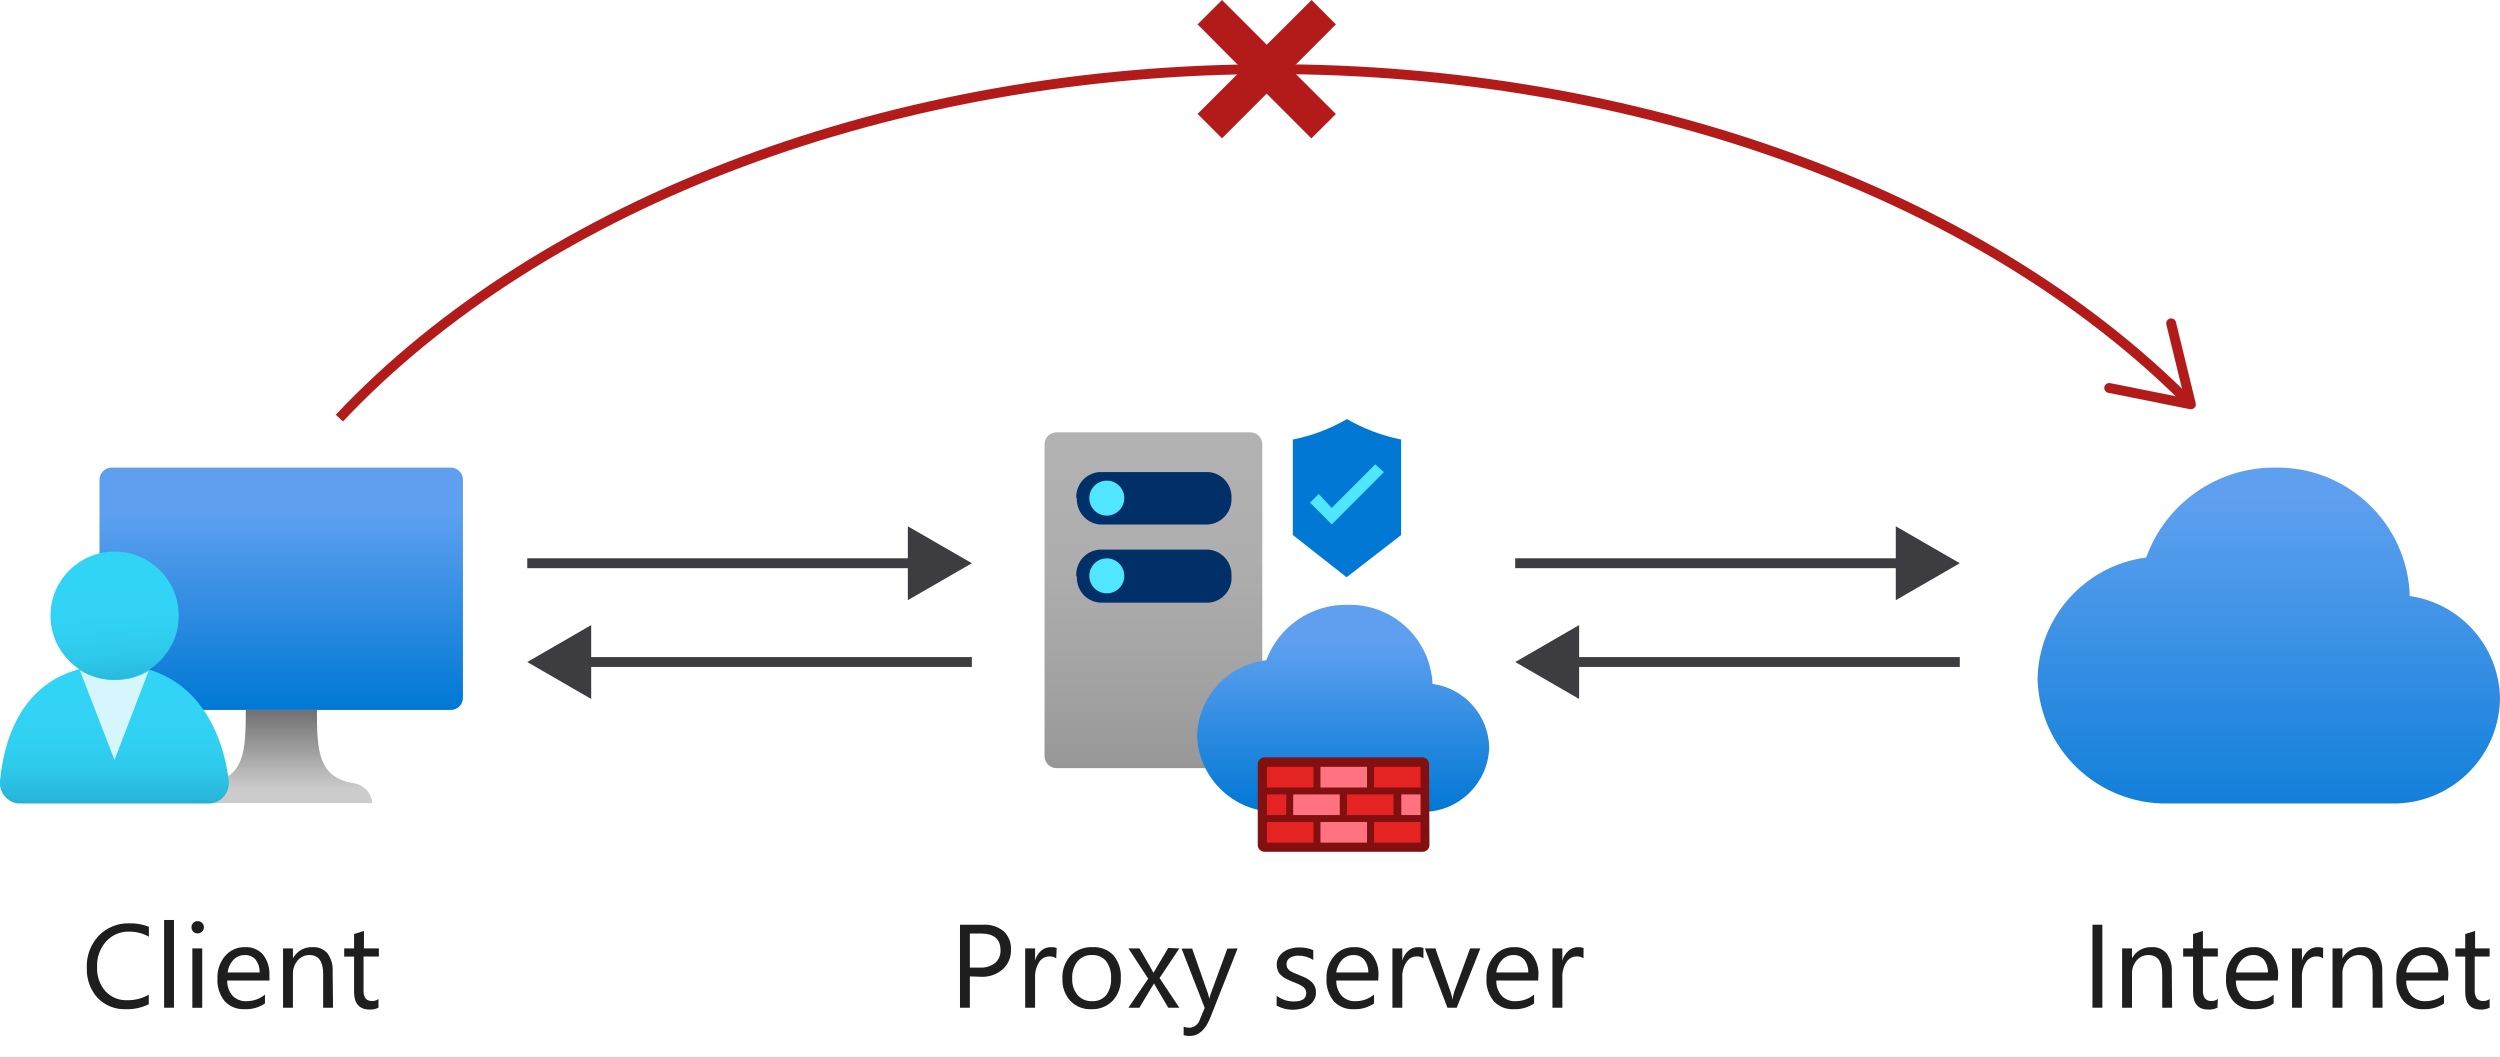
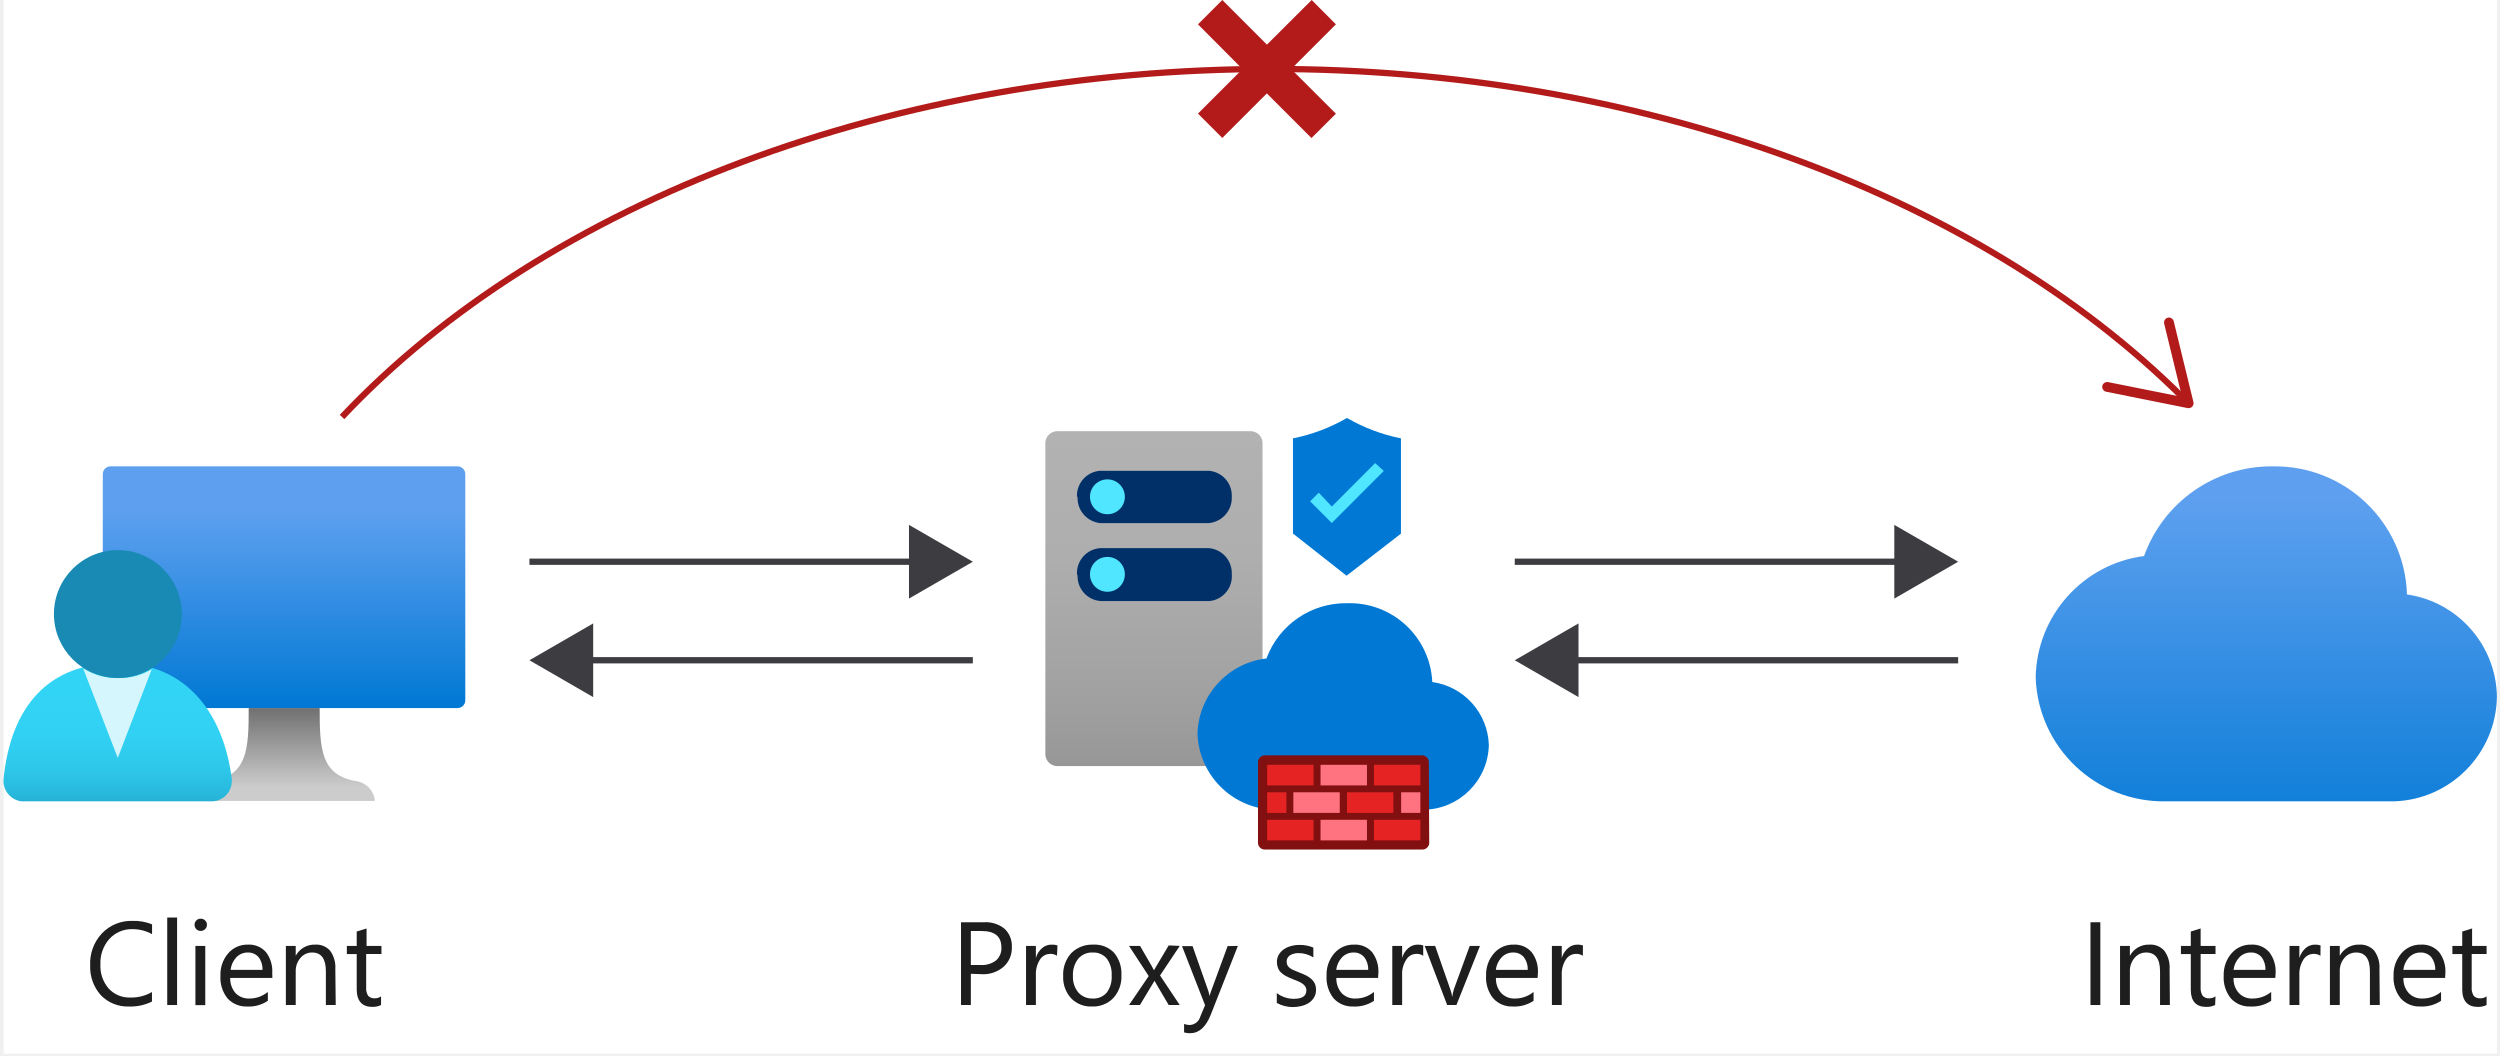
- <svg xmlns="http://www.w3.org/2000/svg" xmlns:xlink="http://www.w3.org/1999/xlink" viewBox="0 0 253.05 106.94">
+ <svg xmlns="http://www.w3.org/2000/svg" width="398px" height="168px" viewBox="0 0 398 168" version="1.1">
  <defs>
-     <linearGradient id="linear-gradient" x1="229.65" y1="556.05" x2="229.65" y2="509.28" gradientTransform="matrix(1, 0, 0, -1, 0, 598.01)" gradientUnits="userSpaceOnUse">
-       <stop offset="0.18" stop-color="#5ea0ef" />
-       <stop offset="1" stop-color="#0078d4" />
+     <linearGradient x1="50.011%" y1="-15.784%" x2="50.011%" y2="121.757%" id="linearGradient-1">
+       <stop stop-color="#5EA0EF" offset="18%" />
+       <stop stop-color="#0078D4" offset="100%" />
    </linearGradient>
-     <linearGradient id="linear-gradient-2" x1="28.47" y1="526.15" x2="28.47" y2="550.69" gradientTransform="matrix(1, 0, 0, -1, 0, 598.01)" gradientUnits="userSpaceOnUse">
-       <stop offset="0" stop-color="#0078d4" />
-       <stop offset="0.82" stop-color="#5ea0ef" />
+     <linearGradient x1="50.014%" y1="100%" x2="50.014%" y2="-0.041%" id="linearGradient-2">
+       <stop stop-color="#0078D4" offset="0%" />
+       <stop stop-color="#5EA0EF" offset="82%" />
    </linearGradient>
-     <linearGradient id="linear-gradient-3" x1="28.48" y1="516.69" x2="28.48" y2="526.15" gradientTransform="matrix(1, 0, 0, -1, 0, 598.01)" gradientUnits="userSpaceOnUse">
-       <stop offset="0.15" stop-color="#ccc" />
-       <stop offset="1" stop-color="#707070" />
+     <linearGradient x1="50%" y1="100.318%" x2="50%" y2="0%" id="linearGradient-3">
+       <stop stop-color="#CCCCCC" offset="15%" />
+       <stop stop-color="#707070" offset="100%" />
    </linearGradient>
-     <linearGradient id="linear-gradient-4" x1="11.59" y1="532.44" x2="11.59" y2="513.21" gradientTransform="matrix(1, 0, 0, -1, 0, 598.01)" gradientUnits="userSpaceOnUse">
-       <stop offset="0.22" stop-color="#32d4f5" />
-       <stop offset="0.47" stop-color="#31d1f3" />
-       <stop offset="0.63" stop-color="#2ec9eb" />
-       <stop offset="0.77" stop-color="#29bade" />
-       <stop offset="0.89" stop-color="#22a5cb" />
-       <stop offset="1" stop-color="#198ab3" />
+     <linearGradient x1="50.035%" y1="-12.251%" x2="50.035%" y2="124.715%" id="linearGradient-4">
+       <stop stop-color="#32D4F5" offset="22%" />
+       <stop stop-color="#31D1F3" offset="47%" />
+       <stop stop-color="#2EC9EB" offset="63%" />
+       <stop stop-color="#29BADE" offset="77%" />
+       <stop stop-color="#22A5CB" offset="89%" />
+       <stop stop-color="#198AB3" offset="100%" />
    </linearGradient>
-     <linearGradient id="linear-gradient-5" x1="11.03" y1="542.75" x2="12.44" y2="525.3" xlink:href="#linear-gradient-4" />
-     <linearGradient id="linear-gradient-6" x1="116.73" y1="554.26" x2="116.73" y2="520.26" gradientTransform="matrix(1, 0, 0, -1, 0, 598.01)" gradientUnits="userSpaceOnUse">
-       <stop offset="0" stop-color="#b3b2b3" />
-       <stop offset="0.38" stop-color="#afaeaf" />
-       <stop offset="0.76" stop-color="#a2a2a2" />
-       <stop offset="1" stop-color="#979797" />
+     <linearGradient x1="45.609%" y1="3751.31%" x2="56.471%" y2="3616.872%" id="linearGradient-5">
+       <stop stop-color="#32D4F5" offset="22%" />
+       <stop stop-color="#31D1F3" offset="47%" />
+       <stop stop-color="#2EC9EB" offset="63%" />
+       <stop stop-color="#29BADE" offset="77%" />
+       <stop stop-color="#22A5CB" offset="89%" />
+       <stop stop-color="#198AB3" offset="100%" />
    </linearGradient>
-     <linearGradient id="linear-gradient-7" x1="135.96" y1="515.83" x2="135.96" y2="536.79" xlink:href="#linear-gradient-2" />
+     <linearGradient x1="49.909%" y1="-0.026%" x2="49.909%" y2="99.997%" id="linearGradient-6">
+       <stop stop-color="#B3B2B3" offset="0%" />
+       <stop stop-color="#AFAEAF" offset="38%" />
+       <stop stop-color="#A2A2A2" offset="76%" />
+       <stop stop-color="#979797" offset="100%" />
+     </linearGradient>
+     <linearGradient x1="50.017%" y1="2167.875%" x2="50.017%" y2="2267.825%" id="linearGradient-7">
+       <stop stop-color="#0078D4" offset="0%" />
+       <stop stop-color="#5EA0EF" offset="82%" />
+     </linearGradient>
  </defs>
-   <g id="Shapes">
-     <rect width="253.05" height="106.94" fill="#fff" />
-     <path d="M253.05,70.67a10.66,10.66,0,0,0-9.13-10.34,13.42,13.42,0,0,0-13.68-13,13.74,13.74,0,0,0-13,9.1,12.64,12.64,0,0,0-11,12.35,13,13,0,0,0,13.2,12.55h23.11A10.79,10.79,0,0,0,253.05,70.67Z" fill="url(#linear-gradient)" />
-     <g>
-       <g>
-         <rect x="10.07" y="47.33" width="36.79" height="24.53" rx="1.23" fill="url(#linear-gradient-2)" />
-         <path d="M35.86,79.29c-3.65-.58-3.78-3.21-3.78-7.43h-7.2c0,4.22-.14,6.85-3.78,7.43a2.18,2.18,0,0,0-1.82,2h18.4A2.19,2.19,0,0,0,35.86,79.29Z" fill="url(#linear-gradient-3)" />
+   <g id="Page-1" stroke="none" stroke-width="1" fill="none" fill-rule="evenodd">
+     <g id="4-proxy-server" transform="translate(-1, 0)">
+       <g id="Shapes">
+         <rect id="Rectangle-path" fill="#FFFFFF" fill-rule="nonzero" x="1.569" y="0" width="396.941" height="167.749" />
+         <path d="M398.51,110.855 C398.349,102.672 392.288,95.808 384.188,94.635 C383.83,83.107 374.261,74.014 362.729,74.243 C353.594,74.199 345.422,79.918 342.337,88.518 C332.573,89.794 325.225,98.044 325.082,107.89 C325.466,118.999 334.675,127.754 345.788,127.576 L382.039,127.576 C391.13,127.333 398.404,119.948 398.51,110.855 Z" id="Shape" fill="url(#linearGradient-1)" fill-rule="nonzero" />
+         <g id="Group" transform="translate(0, 73.72549)" fill-rule="nonzero">
+           <g transform="translate(17.2549, 0)">
+             <rect id="Rectangle-path" fill="url(#linearGradient-2)" x="0.11" y="0.518" width="57.71" height="38.478" rx="1.23" />
+             <path d="M40.565,50.651 C34.839,49.741 34.635,45.616 34.635,38.996 L23.341,38.996 C23.341,45.616 23.122,49.741 17.412,50.651 C15.848,50.909 14.667,52.207 14.557,53.788 L43.42,53.788 C43.304,52.21 42.125,50.914 40.565,50.651 Z" id="Shape" fill="url(#linearGradient-3)" />
+           </g>
+           <g transform="translate(0, 12.54902)">
+             <path d="M34.682,41.302 C35.538,41.302 36.358,40.961 36.962,40.355 C37.565,39.748 37.902,38.926 37.898,38.071 C37.929,37.947 37.929,37.818 37.898,37.694 C36.612,27.545 30.855,19.278 19.749,19.278 C8.643,19.278 2.714,26.275 1.569,37.725 C1.385,39.508 2.674,41.105 4.455,41.302 L34.682,41.302 Z" id="Shape" fill="url(#linearGradient-4)" />
+             <path d="M19.749,21.678 C17.796,21.698 15.879,21.153 14.227,20.11 L19.749,34.384 L25.161,20.267 C23.528,21.243 21.651,21.733 19.749,21.678 Z" id="Shape" fill="#FFFFFF" opacity="0.8" />
+             <circle id="Oval" fill="url(#linearGradient-5)" cx="19.765" cy="11.482" r="10.18" />
+           </g>
+         </g>
+         <g id="Group" transform="translate(166.2745, 65.88235)" fill-rule="nonzero">
+           <g transform="translate(0, 1.568627)">
+             <path d="M35.718,52.706 C35.659,53.751 34.771,54.554 33.725,54.51 L3.137,54.51 C2.092,54.554 1.204,53.751 1.145,52.706 L1.145,2.996 C1.204,1.951 2.092,1.148 3.137,1.192 L33.725,1.192 C34.771,1.148 35.659,1.951 35.718,2.996 L35.718,52.706 Z" id="Shape" fill="url(#linearGradient-6)" />
+             <path d="M6.18,23.984 C6.073,21.818 7.718,19.963 9.882,19.812 L27.137,19.812 C29.295,19.971 30.932,21.823 30.824,23.984 C30.998,26.119 29.439,28.004 27.31,28.235 L9.961,28.235 C7.839,28.093 6.211,26.298 6.275,24.173 L6.18,23.984 Z" id="Shape" fill="#003067" />
+             <path d="M6.18,11.639 C6.082,9.481 7.727,7.641 9.882,7.498 L27.137,7.498 C29.29,7.641 30.931,9.484 30.824,11.639 C30.924,13.8 29.294,15.652 27.137,15.827 L9.882,15.827 C7.757,15.613 6.172,13.773 6.275,11.639 L6.18,11.639 Z" id="Shape" fill="#003067" />
+             <circle id="Oval" fill="#50E6FF" cx="11.027" cy="11.639" r="2.776" />
+             <circle id="Oval" fill="#50E6FF" cx="11.027" cy="23.984" r="2.776" />
+           </g>
+           <g transform="translate(25.09804, 29.80392)">
+             <path d="M46.651,22.918 C46.493,17.829 42.69,13.595 37.647,12.894 C37.316,5.724 31.301,0.141 24.125,0.345 C18.397,0.238 13.229,3.77 11.247,9.145 C5.127,9.851 0.452,14.94 0.267,21.098 C0.377,24.444 1.819,27.607 4.273,29.884 C6.727,32.161 9.989,33.363 13.333,33.224 L36.188,33.224 C41.889,33.183 46.524,28.617 46.651,22.918 Z" id="Shape" fill="url(#linearGradient-7)" />
+             <path d="M37.098,25.631 C37.089,25.04 36.607,24.565 36.016,24.565 L10.98,24.565 C10.392,24.573 9.915,25.043 9.898,25.631 L9.898,38.51 C9.915,39.095 10.395,39.561 10.98,39.561 L36.078,39.561 C36.664,39.561 37.144,39.095 37.161,38.51 L37.098,25.631 Z" id="Shape" fill="#821010" />
+             <rect id="Rectangle-path" fill="#E62323" x="11.357" y="26.071" width="7.388" height="3.278" />
+             <rect id="Rectangle-path" fill="#FF7381" x="19.859" y="26.071" width="7.388" height="3.278" />
+             <rect id="Rectangle-path" fill="#E62323" x="28.361" y="26.071" width="7.388" height="3.278" />
+             <rect id="Rectangle-path" fill="#E62323" x="11.357" y="30.447" width="3.059" height="3.278" />
+             <rect id="Rectangle-path" fill="#FF7381" x="32.69" y="30.447" width="3.059" height="3.278" />
+             <rect id="Rectangle-path" fill="#FF7381" x="15.529" y="30.447" width="7.388" height="3.278" />
+             <rect id="Rectangle-path" fill="#E62323" x="24.063" y="30.447" width="7.388" height="3.278" />
+             <rect id="Rectangle-path" fill="#E62323" x="11.357" y="34.824" width="7.388" height="3.278" />
+             <rect id="Rectangle-path" fill="#FF7381" x="19.859" y="34.824" width="7.388" height="3.278" />
+             <rect id="Rectangle-path" fill="#E62323" x="28.361" y="34.824" width="7.388" height="3.278" />
+           </g>
+           <g transform="translate(39.21569, 0)" id="Shape">
+             <path d="M9.914,0.675 C7.255,2.213 4.361,3.304 1.349,3.906 L1.349,19.059 L9.882,25.773 L18.541,19.075 L18.541,3.906 C15.53,3.302 12.637,2.21 9.976,0.675 L9.914,0.675 Z" fill="#0078D4" />
+             <polygon fill="#50E6FF" points="14.431 7.843 7.529 14.761 5.459 12.549 4.078 13.929 7.529 17.38 15.812 9.082" />
+           </g>
+         </g>
+         <g id="Group" transform="translate(84.70588, 83.13725)">
+           <path d="M0.58,6.29 L62.714,6.29" id="Shape" stroke="#3C3C41" />
+           <polygon id="Shape" fill="#3C3C41" fill-rule="nonzero" points="61.004 12.157 71.169 6.29 61.004 0.424" />
+         </g>
+         <g id="Group" transform="translate(84.70588, 98.82353)">
+           <path d="M9.02,6.29 L71.169,6.29" id="Shape" stroke="#3C3C41" />
+           <polygon id="Shape" fill="#3C3C41" fill-rule="nonzero" points="10.729 12.157 0.58 6.29 10.729 0.424" />
+         </g>
+         <g id="Group" transform="translate(241.5686, 83.13725)">
+           <path d="M0.58,6.29 L62.714,6.29" id="Shape" stroke="#3C3C41" />
+           <polygon id="Shape" fill="#3C3C41" fill-rule="nonzero" points="61.004 12.157 71.169 6.29 61.004 0.424" />
+         </g>
+         <g id="Group" transform="translate(241.5686, 98.82353)">
+           <path d="M9.02,6.29 L71.169,6.29" id="Shape" stroke="#3C3C41" />
+           <polygon id="Shape" fill="#3C3C41" fill-rule="nonzero" points="10.729 12.157 0.58 6.29 10.729 0.424" />
+         </g>
+         <g id="Group" transform="translate(54.90196, 10.98039)">
+           <path d="M0.549,55.404 C33.051,20.894 88.863,0 148.58,0 C206.51,0 260.816,19.639 293.71,52.408" id="Shape" stroke="#B31B1B" />
+           <path d="M280.784,50.463 C280.878,50.043 281.287,49.773 281.71,49.851 L293.475,52.204 L290.635,40.549 C290.536,40.125 290.794,39.7 291.216,39.592 C291.636,39.494 292.056,39.753 292.157,40.173 L295.294,53.035 C295.354,53.292 295.284,53.562 295.106,53.757 C294.917,53.947 294.649,54.034 294.384,53.992 L281.412,51.388 C281.262,51.366 281.124,51.294 281.02,51.184 C280.825,50.999 280.736,50.728 280.784,50.463 Z" id="Shape" fill="#B31B1B" fill-rule="nonzero" />
+         </g>
+         <polygon id="Shape" fill="#B31B1B" fill-rule="nonzero" points="213.678 3.875 209.82 0 202.698 7.106 195.592 0 191.718 3.875 198.808 10.996 191.718 18.086 195.592 21.961 202.682 14.871 209.788 21.976 213.678 18.102 206.557 10.996" />
      </g>
-       <g>
-         <path d="M21.11,81.33a2.05,2.05,0,0,0,2.05-2.06h0a.49.49,0,0,0,0-.24c-.82-6.47-4.49-11.74-11.57-11.74S.73,71.75,0,79.05a2.08,2.08,0,0,0,1.84,2.28H21.11Z" fill="url(#linear-gradient-4)" />
-         <path d="M11.59,68.82a6.47,6.47,0,0,1-3.52-1l3.52,9.1,3.45-9A6.37,6.37,0,0,1,11.59,68.82Z" fill="#fff" opacity="0.8" style="isolation: isolate" />
-         <circle cx="11.6" cy="62.32" r="6.49" fill="url(#linear-gradient-5)" />
+       <g id="Text" transform="translate(14.11765, 145.8824)" fill="#1E1E1E" fill-rule="nonzero">
+         <g id="Group" transform="translate(318.4314, 0)">
+           <polygon id="Shape" points="2.824 14.118 1.255 14.118 1.255 0.941 2.824 0.941" />
+           <path d="M13.898,14.118 L12.329,14.118 L12.329,8.753 C12.329,6.761 11.592,5.757 10.133,5.757 C9.412,5.745 8.725,6.063 8.267,6.62 C7.765,7.215 7.502,7.975 7.529,8.753 L7.529,14.118 L5.961,14.118 L5.961,4.706 L7.529,4.706 L7.529,6.275 C8.145,5.128 9.366,4.438 10.667,4.502 C11.562,4.445 12.433,4.811 13.02,5.49 C13.622,6.327 13.916,7.347 13.851,8.376 L13.898,14.118 Z" id="Shape" />
+           <path d="M21.098,14.118 C20.658,14.329 20.174,14.431 19.686,14.416 C18.039,14.416 17.224,13.49 17.224,11.655 L17.224,6.008 L15.655,6.008 L15.655,4.706 L17.224,4.706 L17.224,2.416 L18.792,1.929 L18.792,4.706 L21.161,4.706 L21.161,5.992 L18.792,5.992 L18.792,11.294 C18.754,11.765 18.864,12.237 19.106,12.643 C19.381,12.934 19.773,13.084 20.173,13.051 C20.527,13.056 20.874,12.945 21.161,12.737 L21.098,14.118 Z" id="Shape" />
+           <path d="M30.682,9.804 L24.031,9.804 C23.99,10.688 24.294,11.554 24.878,12.22 C25.459,12.819 26.273,13.134 27.106,13.082 C28.171,13.081 29.202,12.709 30.024,12.031 L30.024,13.443 C29.057,14.091 27.907,14.41 26.745,14.353 C25.56,14.411 24.411,13.939 23.608,13.067 C22.789,12.05 22.38,10.762 22.463,9.459 C22.412,8.151 22.861,6.872 23.718,5.882 C24.501,4.971 25.654,4.464 26.855,4.502 C27.939,4.439 28.992,4.879 29.71,5.694 C30.435,6.64 30.797,7.814 30.729,9.004 L30.682,9.804 Z M29.114,8.518 C29.146,7.791 28.924,7.075 28.486,6.494 C28.056,5.995 27.419,5.723 26.761,5.757 C26.079,5.75 25.425,6.029 24.957,6.525 C24.439,7.07 24.114,7.77 24.031,8.518 L29.114,8.518 Z" id="Shape" />
+           <path d="M37.867,6.275 C37.528,6.053 37.126,5.948 36.722,5.976 C36.08,6 35.492,6.341 35.153,6.886 C34.678,7.64 34.453,8.523 34.51,9.412 L34.51,14.118 L32.941,14.118 L32.941,4.706 L34.51,4.706 L34.51,6.635 C34.681,6.028 35.025,5.484 35.498,5.067 C35.904,4.705 36.429,4.504 36.973,4.502 C37.281,4.492 37.588,4.535 37.882,4.627 L37.867,6.275 Z" id="Shape" />
+           <path d="M47.31,14.118 L45.741,14.118 L45.741,8.753 C45.741,6.761 45.004,5.757 43.561,5.757 C42.835,5.745 42.143,6.062 41.678,6.62 C41.177,7.215 40.914,7.975 40.941,8.753 L40.941,14.118 L39.373,14.118 L39.373,4.706 L40.941,4.706 L40.941,6.275 C41.56,5.13 42.779,4.442 44.078,4.502 C44.979,4.445 45.854,4.811 46.447,5.49 C47.044,6.329 47.333,7.349 47.263,8.376 L47.31,14.118 Z" id="Shape" />
+           <path d="M57.71,9.804 L51.075,9.804 C51.033,10.688 51.337,11.554 51.922,12.22 C52.499,12.815 53.306,13.129 54.133,13.082 C55.203,13.083 56.24,12.711 57.067,12.031 L57.067,13.443 C56.1,14.091 54.95,14.41 53.788,14.353 C52.603,14.411 51.454,13.939 50.651,13.067 C49.832,12.05 49.423,10.762 49.506,9.459 C49.455,8.151 49.904,6.872 50.761,5.882 C51.541,4.967 52.696,4.459 53.898,4.502 C54.982,4.439 56.035,4.879 56.753,5.694 C57.473,6.642 57.829,7.816 57.757,9.004 L57.71,9.804 Z M56.141,8.518 C56.173,7.791 55.951,7.075 55.514,6.494 C55.08,5.999 54.446,5.728 53.788,5.757 C53.102,5.754 52.445,6.031 51.969,6.525 C51.461,7.076 51.142,7.774 51.059,8.518 L56.141,8.518 Z" id="Shape" />
+           <path d="M64.314,14.118 C63.874,14.329 63.39,14.431 62.902,14.416 C61.333,14.416 60.439,13.49 60.439,11.655 L60.439,6.008 L58.871,6.008 L58.871,4.706 L60.439,4.706 L60.439,2.416 L62.008,1.929 L62.008,4.706 L64.314,4.706 L64.314,5.992 L61.945,5.992 L61.945,11.294 C61.907,11.765 62.017,12.237 62.259,12.643 C62.534,12.934 62.926,13.084 63.325,13.051 C63.681,13.061 64.029,12.951 64.314,12.737 L64.314,14.118 Z" id="Shape" />
+         </g>
+         <g id="Group">
+           <path d="M11.075,13.569 C9.944,14.125 8.694,14.394 7.435,14.353 C5.745,14.427 4.105,13.77 2.933,12.549 C1.781,11.259 1.173,9.572 1.239,7.843 C1.137,5.935 1.824,4.069 3.137,2.682 C4.396,1.382 6.144,0.67 7.953,0.722 C9.026,0.684 10.094,0.871 11.09,1.271 L11.09,2.839 C10.132,2.303 9.051,2.027 7.953,2.039 C6.559,2.002 5.219,2.575 4.282,3.608 C3.306,4.723 2.799,6.174 2.871,7.655 C2.797,9.058 3.269,10.435 4.188,11.498 C5.074,12.456 6.335,12.978 7.639,12.925 C8.844,12.956 10.033,12.652 11.075,12.047 L11.075,13.569 Z" id="Shape" />
+           <polygon id="Shape" points="15.075 14.118 13.506 14.118 13.506 0.188 15.075 0.188" />
+           <path d="M18.824,2.322 C18.572,2.325 18.33,2.229 18.149,2.055 C17.959,1.869 17.852,1.615 17.852,1.349 C17.852,1.083 17.959,0.829 18.149,0.643 C18.326,0.463 18.571,0.366 18.824,0.376 C19.086,0.363 19.342,0.46 19.529,0.643 C19.728,0.823 19.837,1.081 19.827,1.349 C19.832,1.611 19.724,1.863 19.529,2.039 C19.343,2.227 19.088,2.329 18.824,2.322 Z M19.561,14.133 L17.992,14.133 L17.992,4.706 L19.561,4.706 L19.561,14.133 Z" id="Shape" />
+           <path d="M30.243,9.804 L23.529,9.804 C23.503,10.686 23.804,11.547 24.376,12.22 C24.961,12.814 25.772,13.128 26.604,13.082 C27.67,13.086 28.703,12.714 29.522,12.031 L29.522,13.443 C28.557,14.095 27.406,14.415 26.243,14.353 C25.06,14.404 23.913,13.934 23.106,13.067 C22.298,12.044 21.895,10.76 21.976,9.459 C21.92,8.153 22.363,6.874 23.216,5.882 C24,4.973 25.153,4.466 26.353,4.502 C27.442,4.436 28.501,4.876 29.224,5.694 C29.943,6.642 30.3,7.816 30.227,9.004 L30.243,9.804 Z M28.675,8.518 C28.706,7.791 28.485,7.075 28.047,6.494 C27.614,5.999 26.979,5.728 26.322,5.757 C25.635,5.75 24.976,6.028 24.502,6.525 C23.994,7.076 23.675,7.774 23.592,8.518 L28.675,8.518 Z" id="Shape" />
+           <path d="M40.329,14.118 L38.761,14.118 L38.761,8.753 C38.761,6.761 38.039,5.757 36.58,5.757 C35.859,5.745 35.172,6.063 34.714,6.62 C34.206,7.212 33.938,7.973 33.961,8.753 L33.961,14.118 L32.392,14.118 L32.392,4.706 L33.961,4.706 L33.961,6.275 C34.577,5.128 35.798,4.438 37.098,4.502 C37.994,4.445 38.864,4.811 39.451,5.49 C40.048,6.329 40.337,7.349 40.267,8.376 L40.329,14.118 Z" id="Shape" />
+           <path d="M47.545,14.118 C47.105,14.329 46.621,14.431 46.133,14.416 C44.565,14.416 43.671,13.49 43.671,11.655 L43.671,6.008 L42.102,6.008 L42.102,4.706 L43.671,4.706 L43.671,2.416 L45.239,1.929 L45.239,4.706 L47.608,4.706 L47.608,5.992 L45.176,5.992 L45.176,11.294 C45.13,11.766 45.241,12.24 45.49,12.643 C45.764,12.936 46.157,13.087 46.557,13.051 C46.911,13.056 47.258,12.945 47.545,12.737 L47.545,14.118 Z" id="Shape" />
+         </g>
+         <g id="Group" transform="translate(139.6078, 0)">
+           <path d="M1.835,9.145 L1.835,14.118 L0.267,14.118 L0.267,0.941 L3.922,0.941 C5.106,0.86 6.277,1.23 7.2,1.976 C7.995,2.726 8.419,3.788 8.361,4.878 C8.414,6.066 7.937,7.215 7.059,8.016 C6.097,8.851 4.848,9.279 3.576,9.208 L1.835,9.145 Z M1.835,2.337 L1.835,7.749 L3.404,7.749 C4.282,7.806 5.151,7.544 5.851,7.012 C6.432,6.492 6.744,5.735 6.698,4.957 C6.698,3.216 5.663,2.337 3.561,2.337 L1.835,2.337 Z" id="Shape" />
+           <path d="M15.545,6.275 C15.206,6.053 14.804,5.948 14.4,5.976 C13.758,6 13.17,6.341 12.831,6.886 C12.366,7.626 12.142,8.492 12.188,9.365 L12.188,14.118 L10.62,14.118 L10.62,4.706 L12.188,4.706 L12.188,6.635 C12.348,6.027 12.687,5.48 13.161,5.067 C13.592,4.684 14.153,4.482 14.729,4.502 C15.033,4.491 15.335,4.534 15.624,4.627 L15.545,6.275 Z" id="Shape" />
+           <path d="M21.114,14.353 C19.867,14.412 18.656,13.932 17.788,13.035 C16.926,12.08 16.475,10.823 16.533,9.537 C16.452,8.178 16.922,6.844 17.835,5.835 C18.767,4.926 20.033,4.444 21.333,4.502 C22.566,4.432 23.768,4.901 24.627,5.788 C25.46,6.794 25.88,8.077 25.804,9.38 C25.871,10.703 25.415,12 24.533,12.988 C23.644,13.915 22.397,14.412 21.114,14.353 Z M21.224,5.757 C20.349,5.715 19.503,6.08 18.933,6.745 C18.33,7.522 18.029,8.492 18.086,9.475 C18.033,10.427 18.335,11.366 18.933,12.11 C19.515,12.758 20.354,13.114 21.224,13.082 C22.077,13.135 22.906,12.787 23.467,12.141 C24.038,11.363 24.316,10.407 24.251,9.443 C24.318,8.469 24.04,7.503 23.467,6.714 C22.908,6.064 22.079,5.71 21.224,5.757 Z" id="Shape" />
+           <path d="M35.09,4.706 L31.953,9.412 L35.09,14.118 L33.333,14.118 L31.482,10.98 C31.373,10.792 31.231,10.557 31.075,10.259 L30.635,10.98 L28.753,14.118 L27.012,14.118 L30.149,9.506 L27.012,4.706 L28.769,4.706 L30.588,7.843 C30.729,8.078 30.855,8.329 30.98,8.58 L33.333,4.627 L35.09,4.706 Z" id="Shape" />
+           <path d="M44.345,4.706 L40.016,15.686 C39.247,17.631 38.149,18.604 36.753,18.604 C36.424,18.618 36.095,18.576 35.78,18.478 L35.78,17.129 C36.062,17.235 36.358,17.293 36.659,17.302 C37.467,17.274 38.162,16.719 38.369,15.937 L39.122,14.149 L35.451,4.737 L37.129,4.737 L39.671,11.969 C39.671,12.063 39.765,12.298 39.859,12.69 C39.859,12.549 39.953,12.314 40.047,12 L42.714,4.737 L44.345,4.706 Z" id="Shape" />
+           <path d="M50.541,13.788 L50.541,12.22 C51.321,12.813 52.275,13.133 53.255,13.129 C54.573,13.129 55.247,12.69 55.247,11.796 C55.252,11.575 55.192,11.356 55.075,11.169 C54.951,10.982 54.791,10.822 54.604,10.698 C54.392,10.556 54.166,10.435 53.929,10.337 L53.098,10.008 C52.675,9.835 52.314,9.663 52,9.506 C51.704,9.356 51.434,9.16 51.2,8.925 C50.989,8.725 50.828,8.478 50.729,8.204 C50.611,7.904 50.552,7.585 50.557,7.263 C50.553,6.849 50.661,6.443 50.871,6.086 C51.074,5.75 51.346,5.461 51.671,5.239 C52.023,4.998 52.416,4.823 52.831,4.722 C53.265,4.601 53.714,4.542 54.165,4.549 C54.918,4.536 55.666,4.68 56.361,4.973 L56.361,6.541 C55.647,6.079 54.811,5.838 53.961,5.851 C53.705,5.844 53.451,5.882 53.208,5.961 C52.994,6.011 52.792,6.101 52.612,6.227 C52.455,6.337 52.326,6.482 52.235,6.651 C52.152,6.816 52.108,6.999 52.11,7.184 C52.105,7.395 52.148,7.604 52.235,7.796 C52.331,7.971 52.465,8.121 52.627,8.235 C52.82,8.379 53.031,8.495 53.255,8.58 L54.086,8.925 C54.51,9.082 54.886,9.255 55.216,9.412 C55.523,9.566 55.808,9.762 56.063,9.992 C56.289,10.193 56.471,10.439 56.596,10.714 C56.727,11.026 56.792,11.363 56.784,11.702 C56.802,12.127 56.693,12.547 56.471,12.91 C56.267,13.255 55.988,13.55 55.655,13.773 C55.288,14.005 54.885,14.175 54.463,14.275 C54.006,14.389 53.537,14.447 53.067,14.447 C52.183,14.439 51.316,14.213 50.541,13.788 Z" id="Shape" />
+           <path d="M66.667,9.804 L60.016,9.804 C59.989,10.686 60.291,11.547 60.863,12.22 C61.447,12.814 62.258,13.128 63.09,13.082 C64.156,13.086 65.189,12.714 66.008,12.031 L66.008,13.443 C65.043,14.095 63.892,14.415 62.729,14.353 C61.545,14.408 60.397,13.938 59.592,13.067 C58.784,12.044 58.382,10.76 58.463,9.459 C58.406,8.153 58.849,6.874 59.702,5.882 C60.486,4.973 61.639,4.466 62.839,4.502 C63.929,4.436 64.987,4.876 65.71,5.694 C66.424,6.645 66.779,7.817 66.714,9.004 L66.667,9.804 Z M65.098,8.518 C65.125,7.789 64.898,7.073 64.455,6.494 C64.028,5.999 63.398,5.728 62.745,5.757 C62.058,5.75 61.399,6.028 60.925,6.525 C60.413,7.074 60.089,7.772 60,8.518 L65.098,8.518 Z" id="Shape" />
+           <path d="M73.851,6.275 C73.517,6.054 73.121,5.949 72.722,5.976 C72.077,5.991 71.486,6.335 71.153,6.886 C70.675,7.621 70.444,8.489 70.494,9.365 L70.494,14.118 L68.925,14.118 L68.925,4.706 L70.494,4.706 L70.494,6.635 C70.654,6.027 70.993,5.48 71.467,5.067 C71.879,4.705 72.408,4.504 72.957,4.502 C73.26,4.491 73.563,4.534 73.851,4.627 L73.851,6.275 Z" id="Shape" />
+           <path d="M82.886,4.706 L79.137,14.118 L77.663,14.118 L74.086,4.706 L75.749,4.706 L78.133,11.545 C78.3,11.963 78.411,12.4 78.463,12.847 C78.517,12.416 78.611,11.99 78.745,11.576 L81.255,4.706 L82.886,4.706 Z" id="Shape" />
+           <path d="M92.063,9.804 L85.427,9.804 C85.386,10.688 85.69,11.554 86.275,12.22 C86.855,12.819 87.669,13.134 88.502,13.082 C89.567,13.081 90.598,12.709 91.42,12.031 L91.42,13.443 C90.453,14.091 89.303,14.41 88.141,14.353 C86.956,14.411 85.807,13.939 85.004,13.067 C84.185,12.05 83.776,10.762 83.859,9.459 C83.808,8.151 84.257,6.872 85.114,5.882 C85.897,4.971 87.05,4.464 88.251,4.502 C89.335,4.439 90.388,4.879 91.106,5.694 C91.826,6.642 92.182,7.816 92.11,9.004 L92.063,9.804 Z M90.494,8.518 C90.526,7.791 90.304,7.075 89.867,6.494 C89.436,5.995 88.799,5.723 88.141,5.757 C87.459,5.75 86.805,6.029 86.337,6.525 C85.819,7.07 85.494,7.77 85.412,8.518 L90.494,8.518 Z" id="Shape" />
+           <path d="M99.263,6.275 C98.924,6.053 98.522,5.948 98.118,5.976 C97.476,6 96.888,6.341 96.549,6.886 C96.084,7.626 95.859,8.492 95.906,9.365 L95.906,14.118 L94.337,14.118 L94.337,4.706 L95.906,4.706 L95.906,6.635 C96.078,6.028 96.421,5.484 96.894,5.067 C97.3,4.705 97.825,4.504 98.369,4.502 C98.677,4.492 98.984,4.535 99.278,4.627 L99.263,6.275 Z" id="Shape" />
+         </g>
      </g>
-     </g>
-     <g>
-       <g>
-         <path d="M127.77,76.6a1.22,1.22,0,0,1-1.27,1.15H107a1.22,1.22,0,0,1-1.27-1.15V44.91A1.22,1.22,0,0,1,107,43.76H126.5a1.22,1.22,0,0,1,1.27,1.15Z" fill="url(#linear-gradient-6)" />
-         <path d="M108.94,58.29a2.54,2.54,0,0,1,2.36-2.66h11a2.54,2.54,0,0,1,2.35,2.66h0A2.52,2.52,0,0,1,122.41,61H111.35A2.52,2.52,0,0,1,109,58.41Z" fill="#003067" />
-         <path d="M108.94,50.42a2.53,2.53,0,0,1,2.36-2.64h11a2.52,2.52,0,0,1,2.35,2.64h0a2.56,2.56,0,0,1-2.35,2.67h-11A2.56,2.56,0,0,1,109,50.42Z" fill="#003067" />
-         <circle cx="112.03" cy="50.42" r="1.77" fill="#50e6ff" />
-         <circle cx="112.03" cy="58.29" r="1.77" fill="#50e6ff" />
-       </g>
-       <g>
-         <path d="M150.74,75.61A6.66,6.66,0,0,0,145,69.22a8.39,8.39,0,0,0-8.62-8,8.58,8.58,0,0,0-8.21,5.61,7.91,7.91,0,0,0-7,7.62,8,8,0,0,0,8.33,7.73h14.57A6.72,6.72,0,0,0,150.74,75.61Z" fill="url(#linear-gradient-7)" />
-         <path d="M144.65,77.34a.69.69,0,0,0-.69-.68H128a.7.7,0,0,0-.69.68v8.21a.69.69,0,0,0,.69.67h16a.69.69,0,0,0,.69-.67Z" fill="#821010" />
-         <rect x="128.24" y="77.62" width="4.71" height="2.09" fill="#e62323" />
-         <rect x="133.66" y="77.62" width="4.71" height="2.09" fill="#ff7381" />
-         <rect x="139.08" y="77.62" width="4.71" height="2.09" fill="#e62323" />
-         <rect x="128.24" y="80.41" width="1.95" height="2.09" fill="#e62323" />
-         <rect x="141.84" y="80.41" width="1.95" height="2.09" fill="#ff7381" />
-         <rect x="130.9" y="80.41" width="4.71" height="2.09" fill="#ff7381" />
-         <rect x="136.34" y="80.41" width="4.71" height="2.09" fill="#e62323" />
-         <rect x="128.24" y="83.2" width="4.71" height="2.09" fill="#e62323" />
-         <rect x="133.66" y="83.2" width="4.71" height="2.09" fill="#ff7381" />
-         <rect x="139.08" y="83.2" width="4.71" height="2.09" fill="#e62323" />
-       </g>
-       <g>
-         <path d="M136.32,42.43a17.91,17.91,0,0,1-5.46,2.06v9.66l5.44,4.28,5.52-4.27V44.49a18,18,0,0,1-5.46-2.06Z" fill="#0078d4" />
-         <path d="M139.2,47l-4.4,4.41L133.48,50l-.88.88,2.2,2.2,5.28-5.29Z" fill="#50e6ff" />
-       </g>
-     </g>
-     <g>
-       <line x1="53.37" y1="57.01" x2="92.98" y2="57.01" fill="none" stroke="#3c3c41" stroke-miterlimit="10" />
-       <polygon points="91.89 60.75 98.37 57.01 91.89 53.27 91.89 60.75" fill="#3c3c41" />
-     </g>
-     <g>
-       <line x1="58.75" y1="67.01" x2="98.37" y2="67.01" fill="none" stroke="#3c3c41" stroke-miterlimit="10" />
-       <polygon points="59.84 70.75 53.37 67.01 59.84 63.27 59.84 70.75" fill="#3c3c41" />
-     </g>
-     <g>
-       <line x1="153.37" y1="57.01" x2="192.98" y2="57.01" fill="none" stroke="#3c3c41" stroke-miterlimit="10" />
-       <polygon points="191.89 60.75 198.37 57.01 191.89 53.27 191.89 60.75" fill="#3c3c41" />
-     </g>
-     <g>
-       <line x1="158.75" y1="67.01" x2="198.37" y2="67.01" fill="none" stroke="#3c3c41" stroke-miterlimit="10" />
-       <polygon points="159.84 70.75 153.37 67.01 159.84 63.27 159.84 70.75" fill="#3c3c41" />
-     </g>
-     <g>
-       <path d="M34.35,42.32C55.07,20.32,90.65,7,128.72,7c36.93,0,71.55,12.52,92.52,33.41" fill="none" stroke="#b31b1b" stroke-miterlimit="10" />
-       <path d="M213,39.17a.51.51,0,0,1,.59-.39l7.5,1.5-1.81-7.43a.51.51,0,0,1,.37-.61.5.5,0,0,1,.6.37l2,8.2a.51.51,0,0,1-.12.46.53.53,0,0,1-.46.15l-8.27-1.66a.43.43,0,0,1-.25-.13A.51.51,0,0,1,213,39.17Z" fill="#b31b1b" />
-     </g>
-     <polygon points="135.22 2.47 132.76 0 128.22 4.53 123.69 0 121.22 2.47 125.74 7.01 121.22 11.53 123.69 14 128.21 9.48 132.74 14.01 135.22 11.54 130.68 7.01 135.22 2.47" fill="#b31b1b" />
-   </g>
-   <g id="Text">
-     <g>
-       <path d="M212.8,102h-1V93.6h1Z" fill="#1e1e1e" />
-       <path d="M219.86,102h-1V98.58c0-1.27-.47-1.91-1.4-1.91a1.51,1.51,0,0,0-1.19.55,2,2,0,0,0-.47,1.36V102h-1V96h1v1h0a2.15,2.15,0,0,1,2-1.13,1.83,1.83,0,0,1,1.5.63,2.84,2.84,0,0,1,.53,1.84Z" fill="#1e1e1e" />
-       <path d="M224.45,102a1.94,1.94,0,0,1-.9.19c-1.05,0-1.57-.59-1.57-1.76V96.83h-1V96h1V94.54l1-.31V96h1.51v.82h-1.51v3.38a1.45,1.45,0,0,0,.2.86.84.84,0,0,0,.68.26,1.05,1.05,0,0,0,.63-.2Z" fill="#1e1e1e" />
-       <path d="M230.56,99.25h-4.24a2.18,2.18,0,0,0,.54,1.54,1.82,1.82,0,0,0,1.42.55,2.93,2.93,0,0,0,1.86-.67v.9a3.45,3.45,0,0,1-2.09.58,2.55,2.55,0,0,1-2-.82,3.33,3.33,0,0,1-.73-2.3,3.29,3.29,0,0,1,.8-2.28,2.53,2.53,0,0,1,2-.88,2.25,2.25,0,0,1,1.82.76,3.17,3.17,0,0,1,.65,2.11Zm-1-.82a2,2,0,0,0-.4-1.29,1.36,1.36,0,0,0-1.1-.47,1.56,1.56,0,0,0-1.15.49,2.19,2.19,0,0,0-.59,1.27Z" fill="#1e1e1e" />
-       <path d="M235.14,97a1.18,1.18,0,0,0-.73-.19,1.23,1.23,0,0,0-1,.58A2.7,2.7,0,0,0,233,99V102h-1V96h1v1.23h0a2.09,2.09,0,0,1,.63-1,1.42,1.42,0,0,1,.94-.36,1.75,1.75,0,0,1,.58.08Z" fill="#1e1e1e" />
-       <path d="M241.16,102h-1V98.58c0-1.27-.47-1.91-1.39-1.91a1.53,1.53,0,0,0-1.2.55,2,2,0,0,0-.47,1.36V102h-1V96h1v1h0a2.16,2.16,0,0,1,2-1.13,1.85,1.85,0,0,1,1.51.63,2.84,2.84,0,0,1,.52,1.84Z" fill="#1e1e1e" />
-       <path d="M247.79,99.25h-4.23a2.18,2.18,0,0,0,.54,1.54,1.82,1.82,0,0,0,1.41.55,2.94,2.94,0,0,0,1.87-.67v.9a3.45,3.45,0,0,1-2.09.58,2.55,2.55,0,0,1-2-.82,3.33,3.33,0,0,1-.73-2.3,3.29,3.29,0,0,1,.8-2.28,2.51,2.51,0,0,1,2-.88,2.25,2.25,0,0,1,1.82.76,3.17,3.17,0,0,1,.64,2.11Zm-1-.82a2,2,0,0,0-.4-1.29,1.38,1.38,0,0,0-1.1-.47,1.6,1.6,0,0,0-1.16.49,2.24,2.24,0,0,0-.58,1.27Z" fill="#1e1e1e" />
-       <path d="M252,102a1.94,1.94,0,0,1-.9.19c-1,0-1.57-.59-1.57-1.76V96.83h-1V96h1V94.54l1-.31V96H252v.82h-1.51v3.38a1.45,1.45,0,0,0,.2.86.84.84,0,0,0,.68.26,1,1,0,0,0,.63-.2Z" fill="#1e1e1e" />
-     </g>
-     <g>
-       <path d="M15.06,101.65a4.89,4.89,0,0,1-2.32.5A3.75,3.75,0,0,1,9.87,101a4.26,4.26,0,0,1-1.08-3A4.44,4.44,0,0,1,10,94.71a4.11,4.11,0,0,1,3.07-1.25,4.91,4.91,0,0,1,2,.35v1a4,4,0,0,0-2-.51,3.05,3.05,0,0,0-2.34,1,3.65,3.65,0,0,0-.9,2.58,3.47,3.47,0,0,0,.84,2.45,2.84,2.84,0,0,0,2.2.91,4.15,4.15,0,0,0,2.19-.56Z" fill="#1e1e1e" />
-       <path d="M17.61,102h-1V93.12h1Z" fill="#1e1e1e" />
-       <path d="M20,94.48a.61.61,0,0,1-.43-.17.63.63,0,0,1,0-.9.57.57,0,0,1,.43-.17.6.6,0,0,1,.45.17.58.58,0,0,1,.19.45.58.58,0,0,1-.19.44A.61.61,0,0,1,20,94.48Zm.47,7.53h-1V96h1Z" fill="#1e1e1e" />
-       <path d="M27.28,99.25H23a2.27,2.27,0,0,0,.54,1.54,1.85,1.85,0,0,0,1.42.55,2.89,2.89,0,0,0,1.86-.67v.9a3.41,3.41,0,0,1-2.09.58,2.58,2.58,0,0,1-2-.82,3.37,3.37,0,0,1-.72-2.3,3.28,3.28,0,0,1,.79-2.28,2.54,2.54,0,0,1,2-.88,2.26,2.26,0,0,1,1.83.76,3.17,3.17,0,0,1,.64,2.11Zm-1-.82a2,2,0,0,0-.4-1.29,1.38,1.38,0,0,0-1.1-.47,1.58,1.58,0,0,0-1.16.49,2.24,2.24,0,0,0-.58,1.27Z" fill="#1e1e1e" />
-       <path d="M33.71,102h-1V98.58c0-1.27-.46-1.91-1.39-1.91a1.51,1.51,0,0,0-1.19.55,2,2,0,0,0-.48,1.36V102h-1V96h1v1h0a2.15,2.15,0,0,1,2-1.13,1.83,1.83,0,0,1,1.5.63,2.84,2.84,0,0,1,.52,1.84Z" fill="#1e1e1e" />
-       <path d="M38.31,102a1.94,1.94,0,0,1-.9.19c-1,0-1.57-.59-1.57-1.76V96.83h-1V96h1V94.54l1-.31V96h1.51v.82H36.8v3.38a1.38,1.38,0,0,0,.2.86.83.83,0,0,0,.68.26,1.05,1.05,0,0,0,.63-.2Z" fill="#1e1e1e" />
-     </g>
-     <g>
-       <path d="M98.17,98.83V102h-1V93.6H99.5a3,3,0,0,1,2.09.66,2.37,2.37,0,0,1,.74,1.85,2.55,2.55,0,0,1-.83,2,3.12,3.12,0,0,1-2.22.76Zm0-4.34v3.45h1a2.33,2.33,0,0,0,1.56-.47,1.63,1.63,0,0,0,.54-1.31c0-1.11-.66-1.67-2-1.67Z" fill="#1e1e1e" />
-       <path d="M106.91,97a1.18,1.18,0,0,0-.73-.19,1.23,1.23,0,0,0-1,.58,2.7,2.7,0,0,0-.41,1.58V102h-1V96h1v1.23h0a2,2,0,0,1,.62-1,1.43,1.43,0,0,1,1-.36,1.65,1.65,0,0,1,.57.08Z" fill="#1e1e1e" />
-       <path d="M110.46,102.15a2.77,2.77,0,0,1-2.12-.84,3.12,3.12,0,0,1-.8-2.23,3.23,3.23,0,0,1,.83-2.36,3,3,0,0,1,2.23-.85,2.71,2.71,0,0,1,2.1.82,3.29,3.29,0,0,1,.75,2.29,3.21,3.21,0,0,1-.81,2.3A2.84,2.84,0,0,1,110.46,102.15Zm.07-5.48a1.81,1.81,0,0,0-1.46.63,2.59,2.59,0,0,0-.54,1.74,2.46,2.46,0,0,0,.54,1.68,1.87,1.87,0,0,0,1.46.62,1.75,1.75,0,0,0,1.43-.6,2.61,2.61,0,0,0,.5-1.72,2.65,2.65,0,0,0-.5-1.74A1.76,1.76,0,0,0,110.53,96.67Z" fill="#1e1e1e" />
-       <path d="M119.37,96l-2,3,2,3h-1.12l-1.18-2c-.07-.12-.16-.27-.26-.46h0l-.28.46-1.2,2h-1.11l2-2.94-2-3.06h1.12l1.16,2c.09.15.17.31.25.47h0l1.5-2.52Z" fill="#1e1e1e" />
-       <path d="M125.27,96l-2.76,7c-.49,1.24-1.19,1.86-2.08,1.86a1.83,1.83,0,0,1-.62-.08v-.86a1.73,1.73,0,0,0,.56.11,1.17,1.17,0,0,0,1.09-.87l.48-1.14-2.34-6h1.07l1.62,4.61c0,.06.06.21.12.46h0c0-.09.06-.24.12-.44l1.7-4.63Z" fill="#1e1e1e" />
-       <path d="M129.22,101.79v-1a2.84,2.84,0,0,0,1.73.58c.84,0,1.27-.28,1.27-.85a.72.72,0,0,0-.11-.4,1.07,1.07,0,0,0-.3-.3,2.44,2.44,0,0,0-.43-.23l-.53-.21c-.27-.11-.5-.22-.7-.32a2,2,0,0,1-.51-.37,1.19,1.19,0,0,1-.3-.46,1.57,1.57,0,0,1-.11-.6,1.45,1.45,0,0,1,.2-.75,1.75,1.75,0,0,1,.51-.54,2.26,2.26,0,0,1,.74-.33,3,3,0,0,1,.85-.11,3.46,3.46,0,0,1,1.4.27v1a2.74,2.74,0,0,0-1.53-.44,1.43,1.43,0,0,0-.48.07,1.1,1.1,0,0,0-.38.17.78.78,0,0,0-.24.27.74.74,0,0,0-.08.34.9.9,0,0,0,.08.39.83.83,0,0,0,.25.28,1.67,1.67,0,0,0,.4.22l.53.22c.27.1.51.21.72.31a2.44,2.44,0,0,1,.54.37,1.38,1.38,0,0,1,.34.46,1.54,1.54,0,0,1,.12.63,1.36,1.36,0,0,1-.2.77,1.7,1.7,0,0,1-.52.55,2.49,2.49,0,0,1-.76.32,3.68,3.68,0,0,1-.89.11A3.41,3.41,0,0,1,129.22,101.79Z" fill="#1e1e1e" />
-       <path d="M139.5,99.25h-4.24a2.27,2.27,0,0,0,.54,1.54,1.85,1.85,0,0,0,1.42.55,2.89,2.89,0,0,0,1.86-.67v.9a3.41,3.41,0,0,1-2.09.58,2.56,2.56,0,0,1-2-.82,3.37,3.37,0,0,1-.72-2.3,3.28,3.28,0,0,1,.79-2.28,2.54,2.54,0,0,1,2-.88,2.26,2.26,0,0,1,1.83.76,3.22,3.22,0,0,1,.64,2.11Zm-1-.82a2,2,0,0,0-.41-1.29,1.36,1.36,0,0,0-1.09-.47,1.58,1.58,0,0,0-1.16.49,2.25,2.25,0,0,0-.59,1.27Z" fill="#1e1e1e" />
-       <path d="M144.08,97a1.16,1.16,0,0,0-.72-.19,1.2,1.2,0,0,0-1,.58,2.62,2.62,0,0,0-.42,1.58V102h-1V96h1v1.23h0a2,2,0,0,1,.62-1,1.45,1.45,0,0,1,.95-.36,1.65,1.65,0,0,1,.57.08Z" fill="#1e1e1e" />
-       <path d="M149.84,96l-2.39,6h-.94l-2.28-6h1.06l1.52,4.36a3.25,3.25,0,0,1,.21.83h0a4.41,4.41,0,0,1,.18-.81l1.6-4.38Z" fill="#1e1e1e" />
-       <path d="M155.69,99.25h-4.23a2.18,2.18,0,0,0,.54,1.54,1.82,1.82,0,0,0,1.42.55,2.93,2.93,0,0,0,1.86-.67v.9a3.45,3.45,0,0,1-2.09.58,2.55,2.55,0,0,1-2-.82,3.33,3.33,0,0,1-.73-2.3,3.29,3.29,0,0,1,.8-2.28,2.53,2.53,0,0,1,2-.88,2.25,2.25,0,0,1,1.82.76,3.17,3.17,0,0,1,.64,2.11Zm-1-.82a2,2,0,0,0-.4-1.29,1.36,1.36,0,0,0-1.1-.47,1.56,1.56,0,0,0-1.15.49,2.19,2.19,0,0,0-.59,1.27Z" fill="#1e1e1e" />
-       <path d="M160.28,97a1.18,1.18,0,0,0-.73-.19,1.23,1.23,0,0,0-1,.58,2.7,2.7,0,0,0-.41,1.58V102h-1V96h1v1.23h0a2.09,2.09,0,0,1,.63-1,1.42,1.42,0,0,1,.94-.36,1.75,1.75,0,0,1,.58.08Z" fill="#1e1e1e" />
    </g>
  </g>
</svg>
